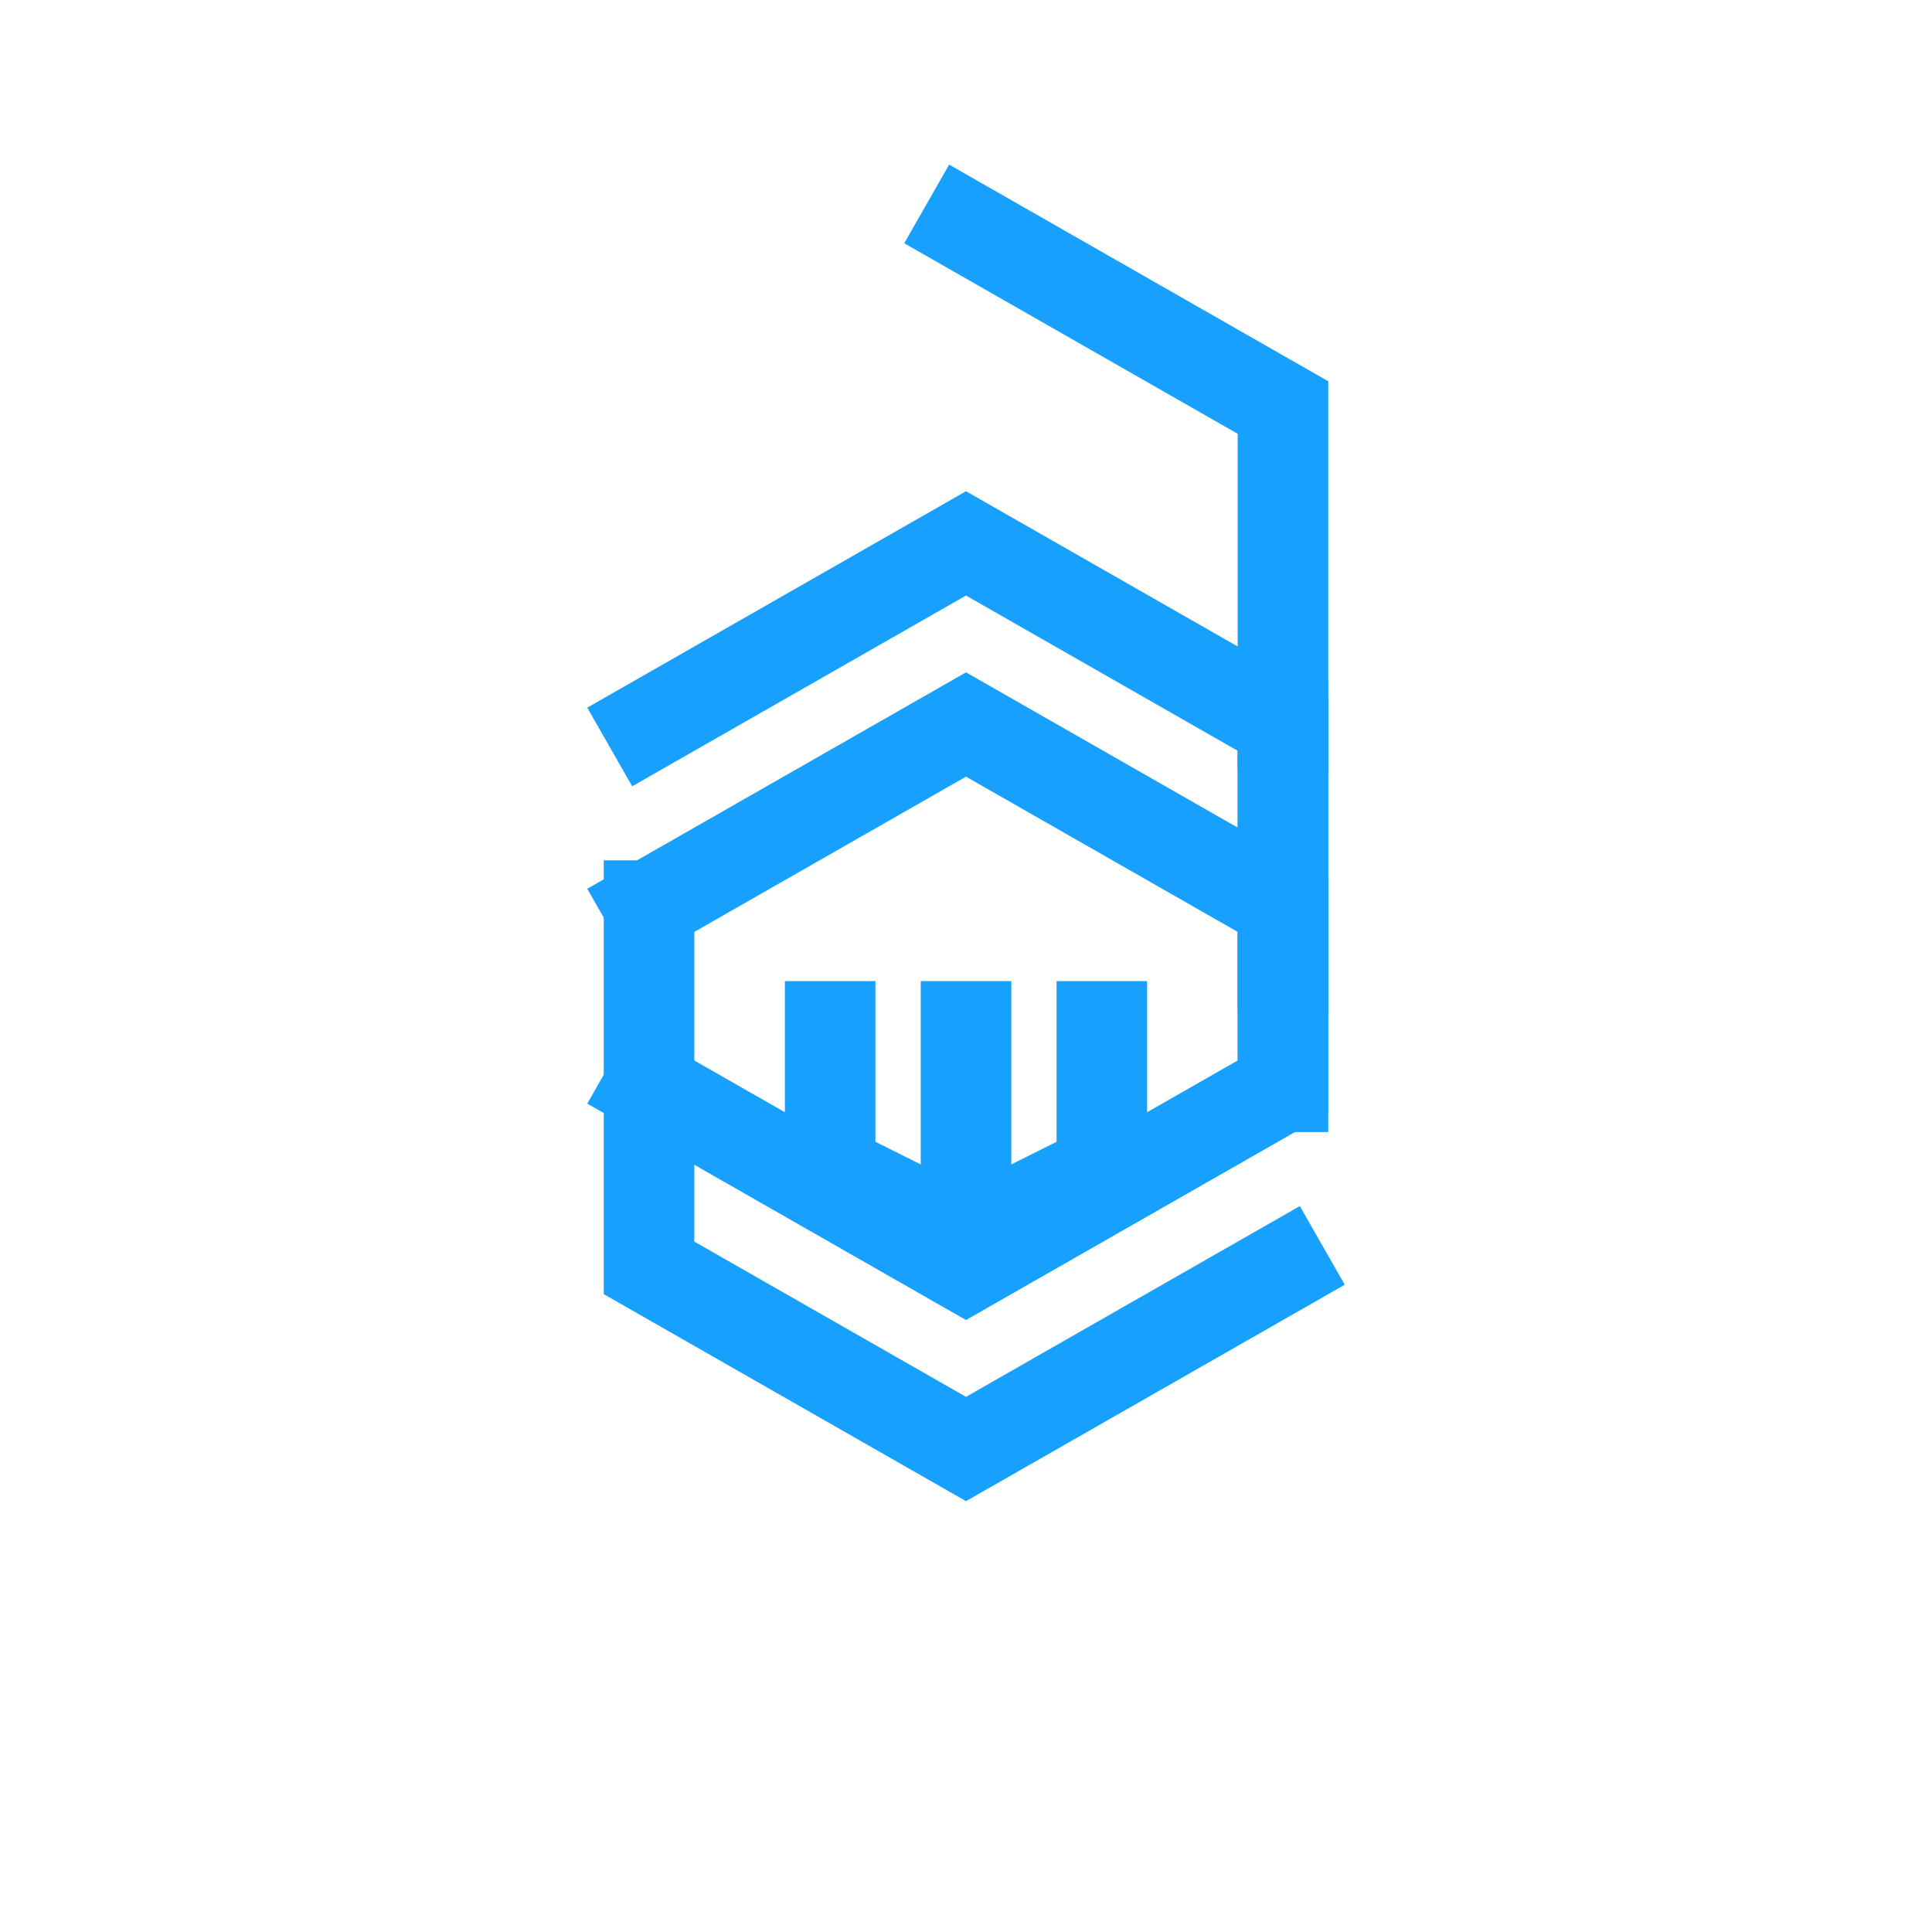
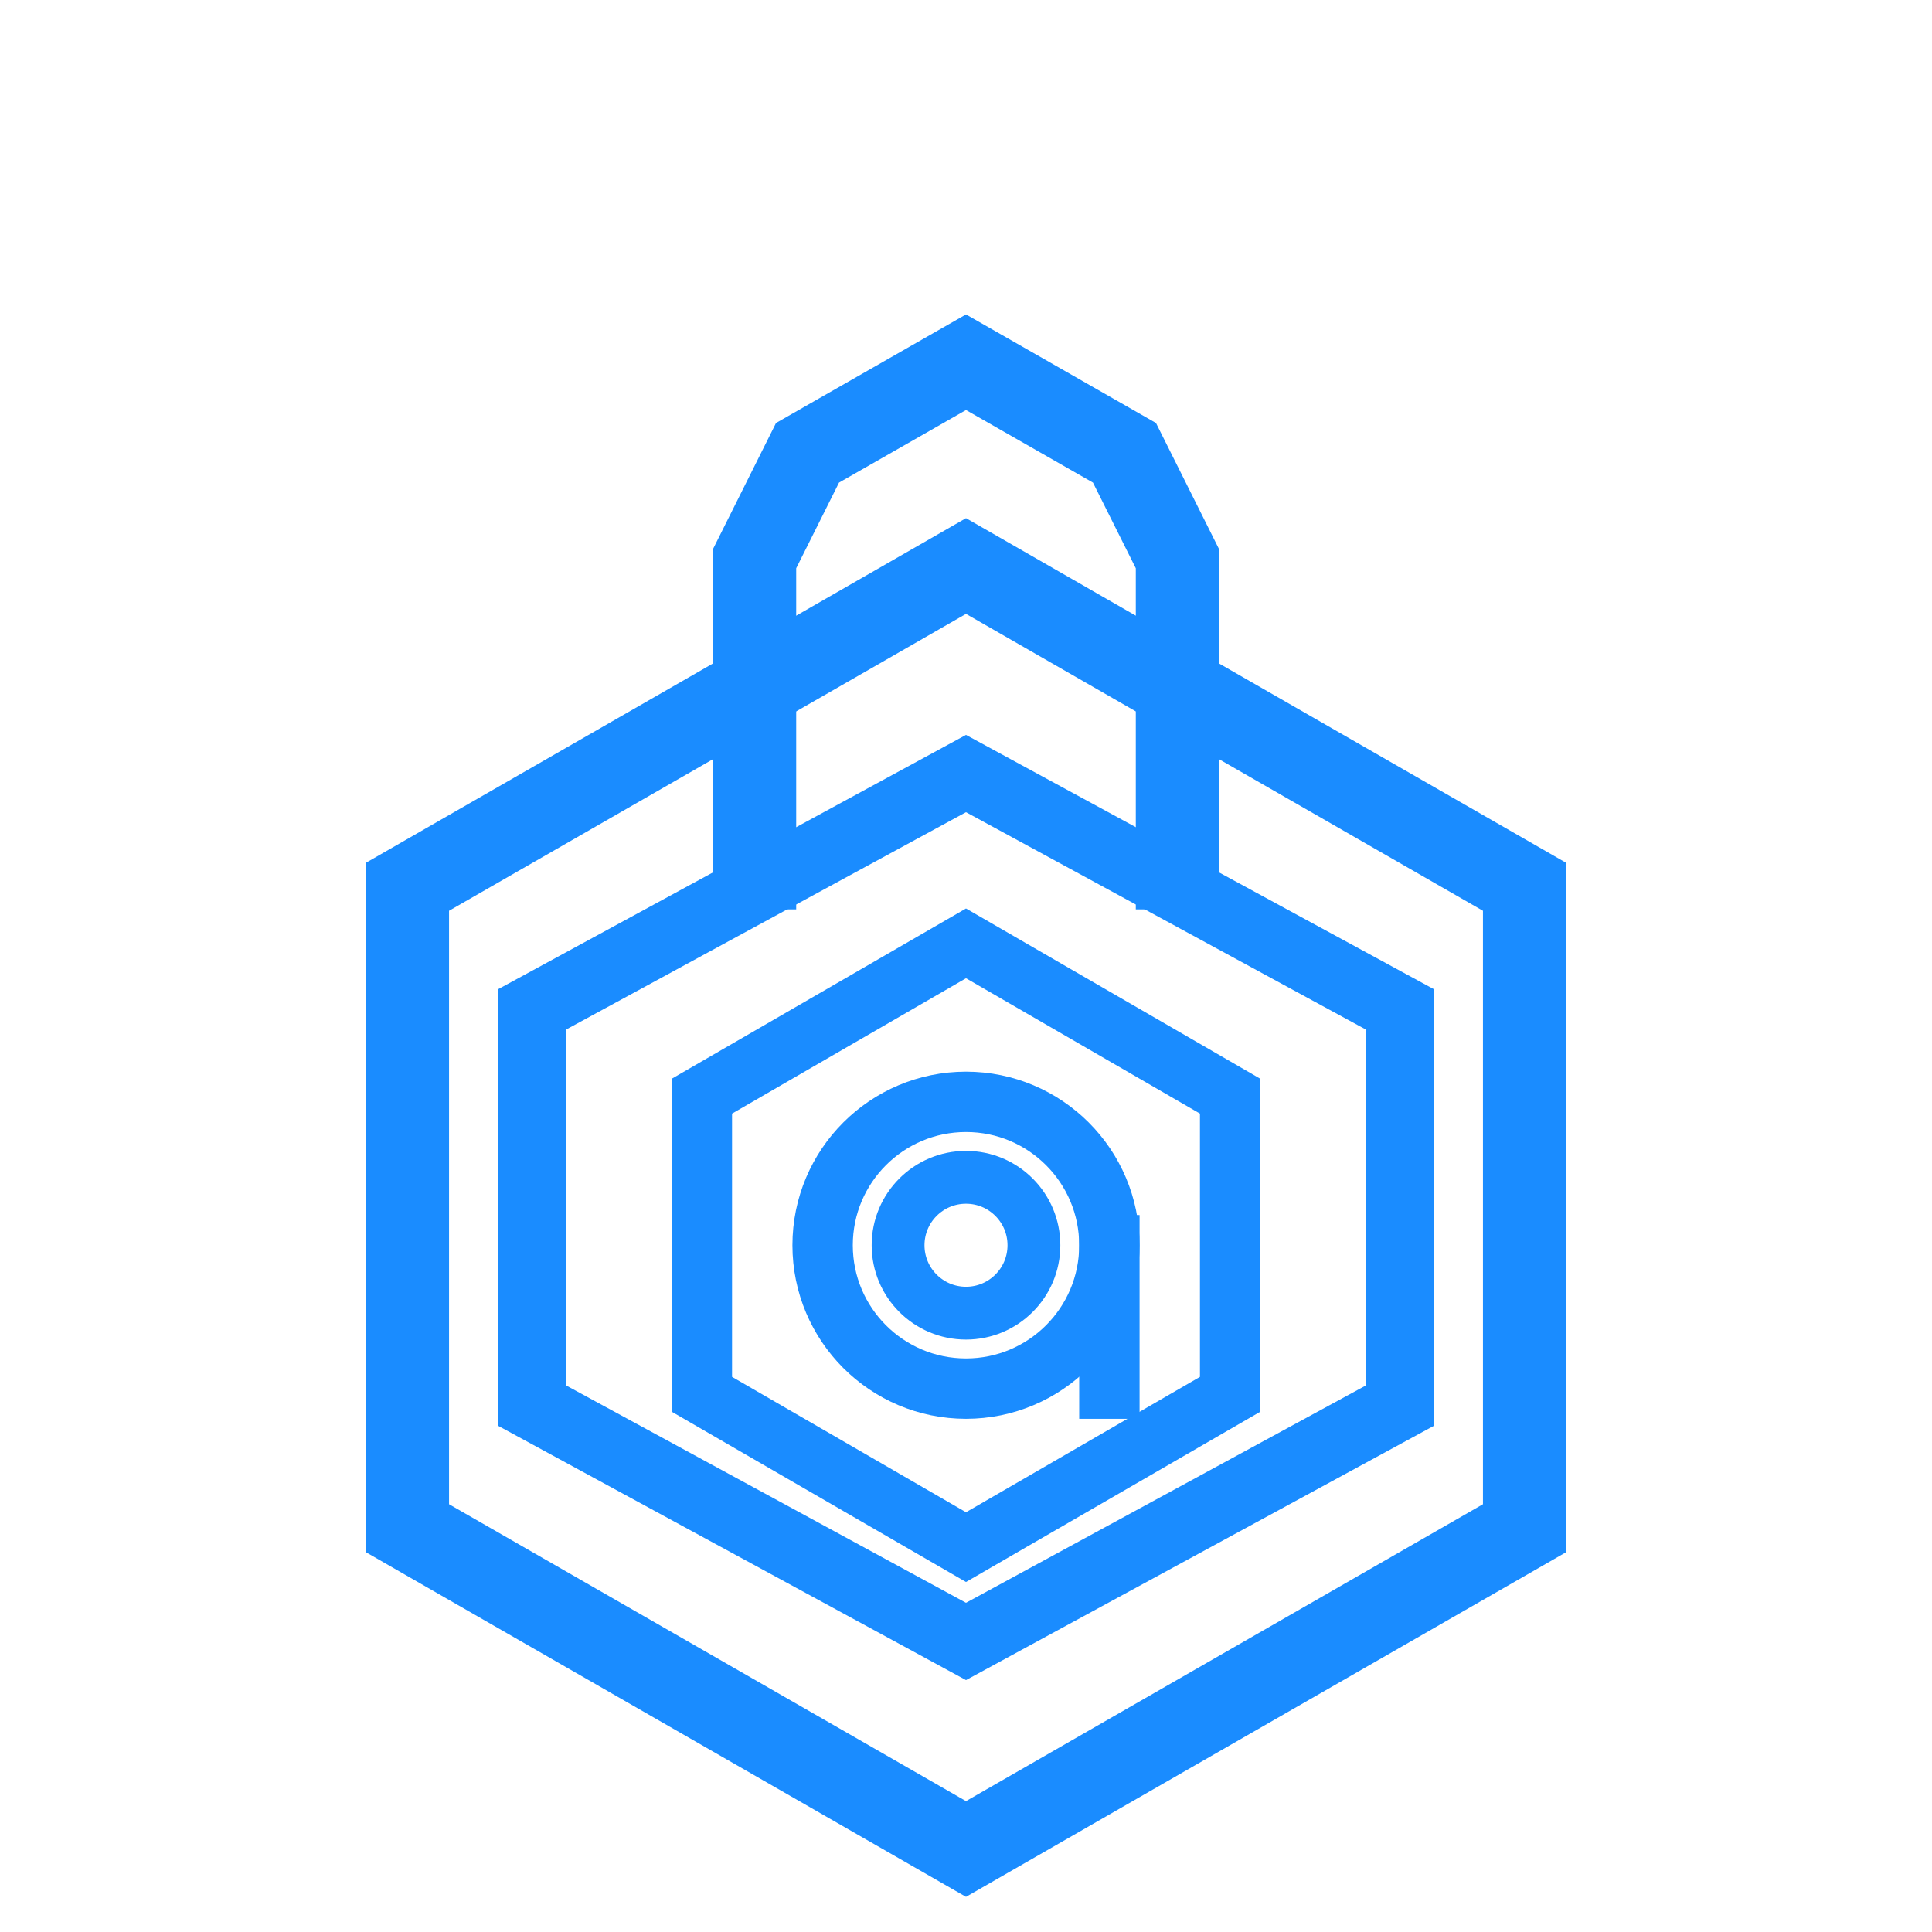
<svg xmlns="http://www.w3.org/2000/svg" width="512" height="512" viewBox="0 0 512 512" fill="none" role="img" aria-labelledby="title desc">
-   <g stroke="#18A0FF" stroke-width="24" stroke-linecap="square" stroke-linejoin="miter">
-     <path d="M256 60L340 108V192" />
-     <path d="M256 60L172 108V192" opacity="0" />
-     <path d="M172 192L256 144L340 192V256" />
-     <path d="M172 240L256 192L340 240V288" />
-     <path d="M172 240V336L256 384L340 336" />
-     <path d="M340 192V288L256 336L172 288" />
-     <path d="M220 272V310L256 328L292 310V272" />
-     <path d="M256 272V310" />
-   </g>
+   <path d="M200 230 L200 148 L214 120 L256 96 L298 120 L312 148 L312 230" stroke="#1A8CFF" stroke-width="22" stroke-linecap="square" stroke-linejoin="miter" fill="none" />
+   <polygon points="256,150 404,235 404,405 256,490 108,405 108,235" stroke="#1A8CFF" stroke-width="22" stroke-linejoin="miter" fill="none" />
+   <polygon points="256,205 371,267.5 371,372.5 256,435 141,372.5 141,267.5" stroke="#1A8CFF" stroke-width="18" stroke-linejoin="miter" fill="none" />
+   <polygon points="256,250 326,290.5 326,369.5 256,410 186,369.5 186,290.5" stroke="#1A8CFF" stroke-width="16" stroke-linejoin="miter" fill="none" />
+   <circle cx="256" cy="330" r="38" stroke="#1A8CFF" stroke-width="16" fill="none" />
+   <circle cx="256" cy="330" r="18" stroke="#1A8CFF" stroke-width="14" fill="none" />
+   <line x1="294" y1="330" x2="294" y2="368" stroke="#1A8CFF" stroke-width="16" stroke-linecap="square" />
</svg>
